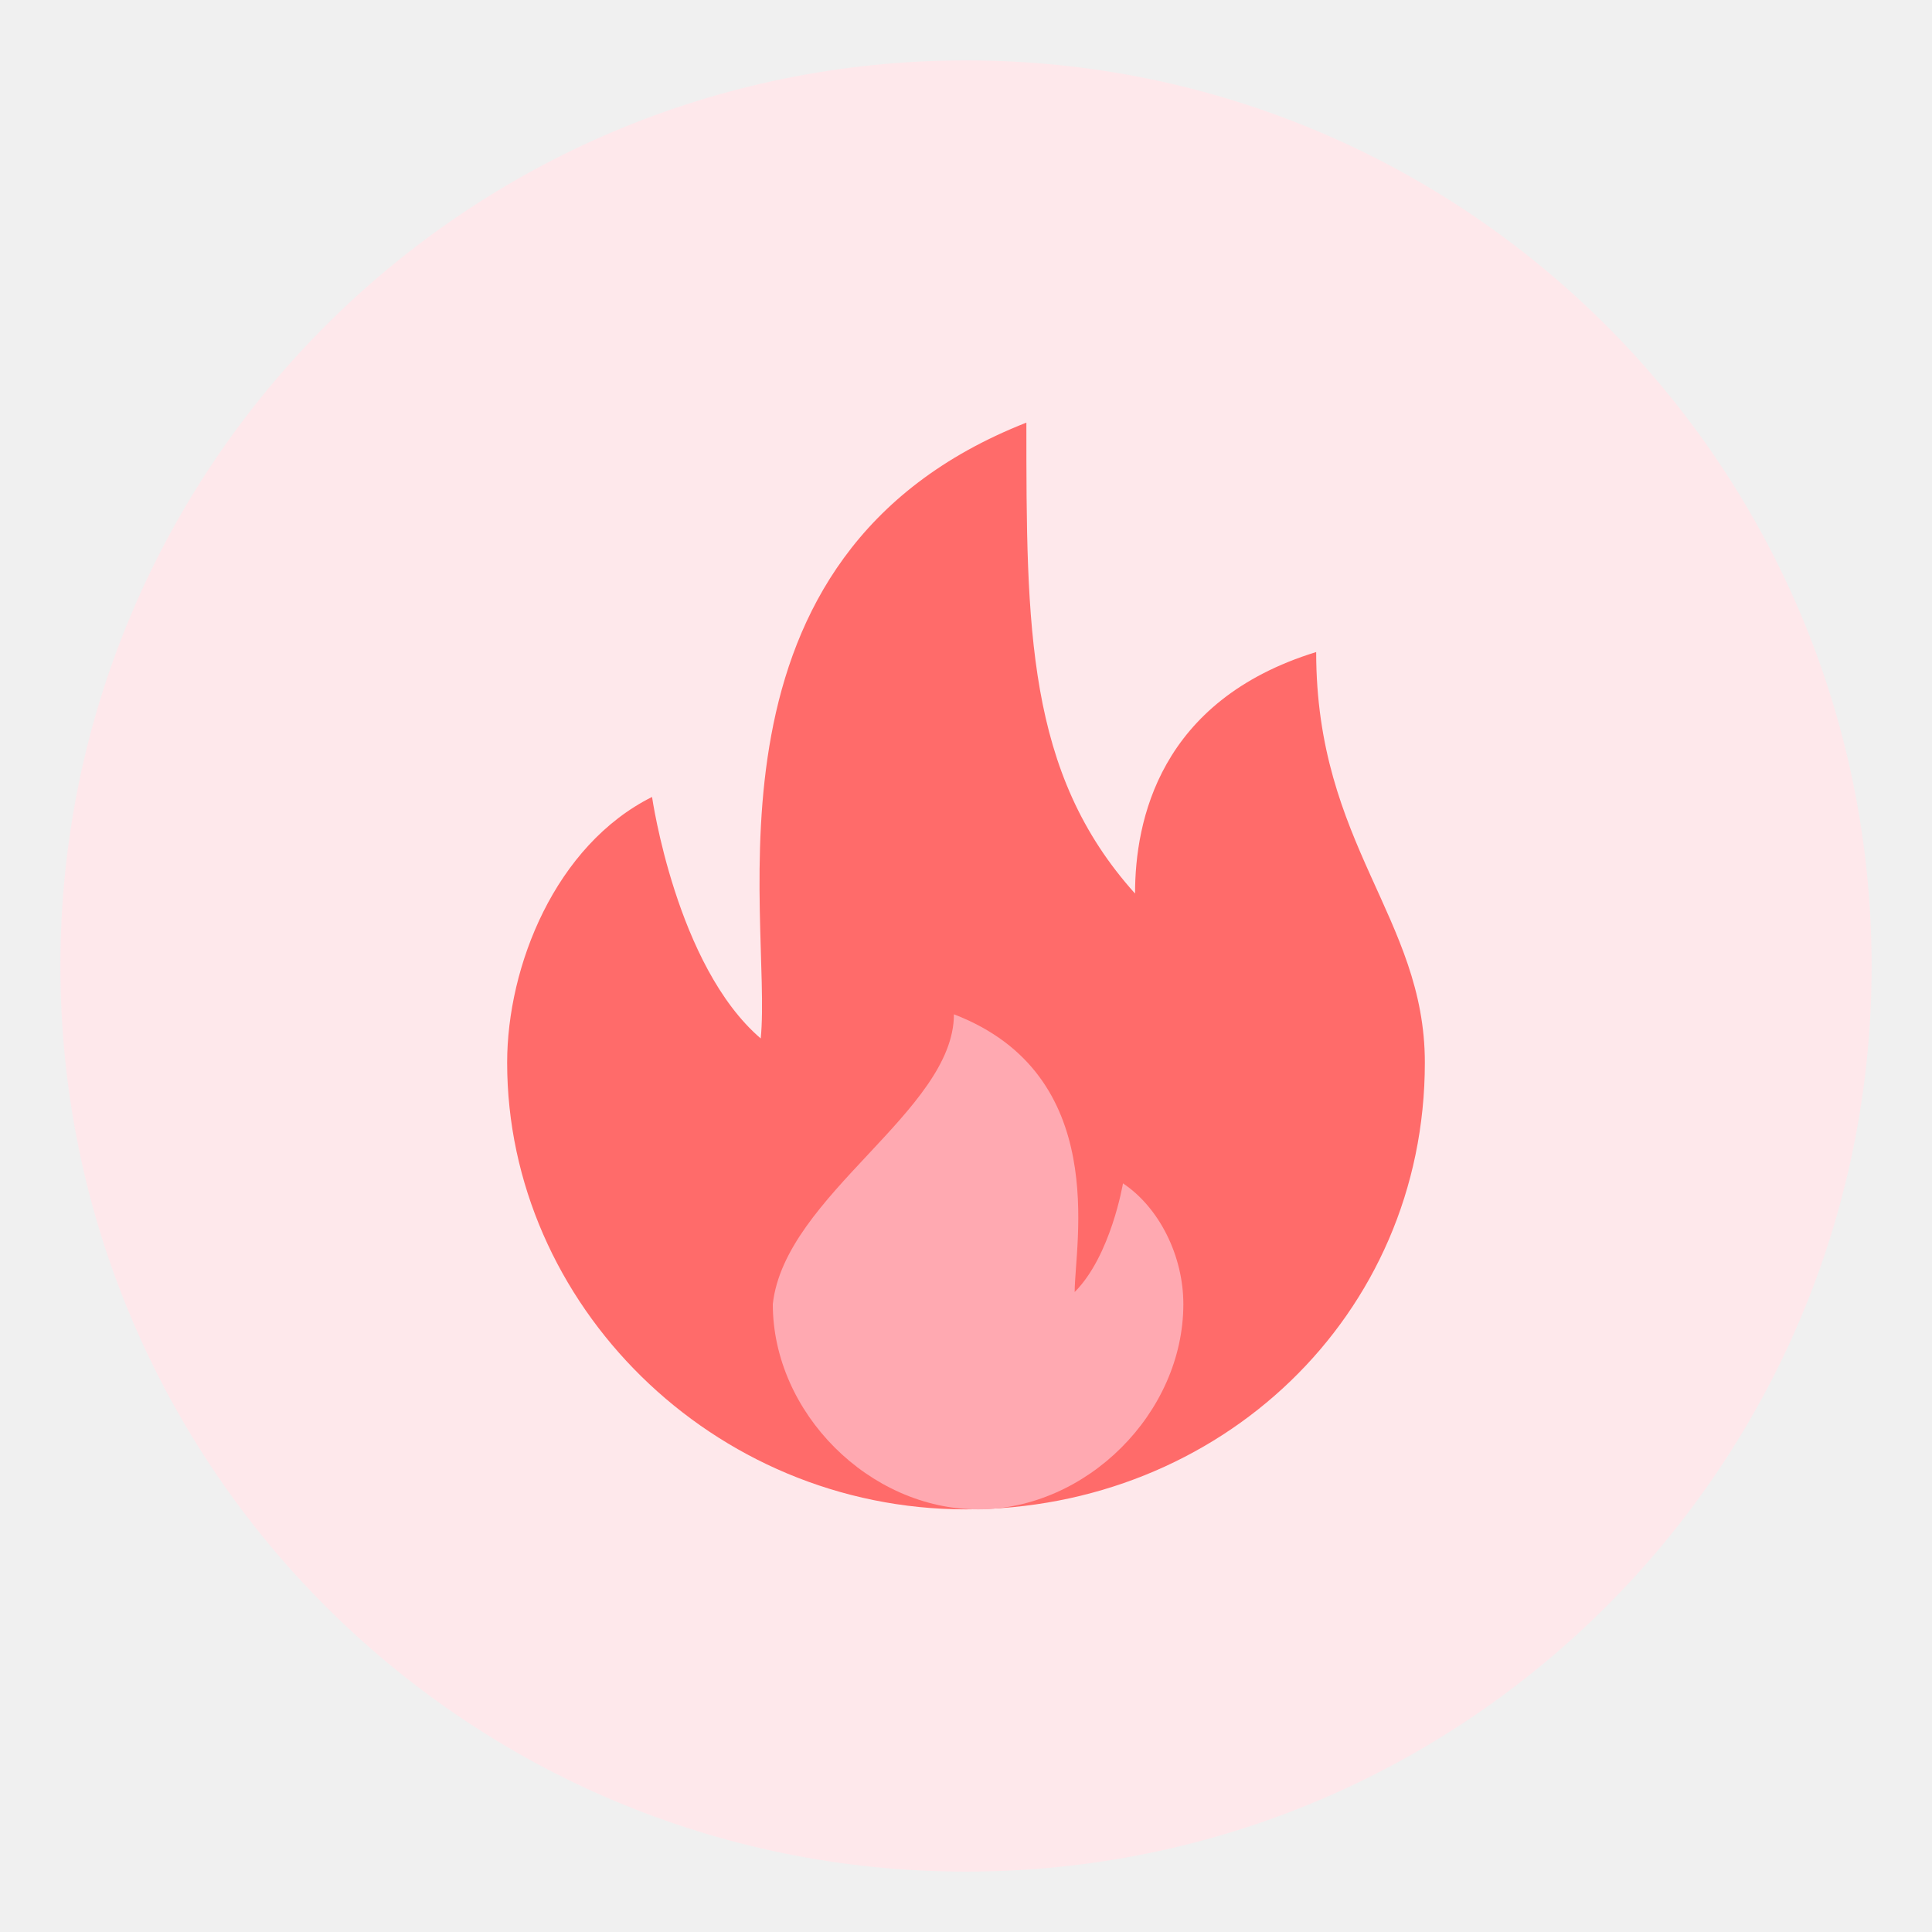
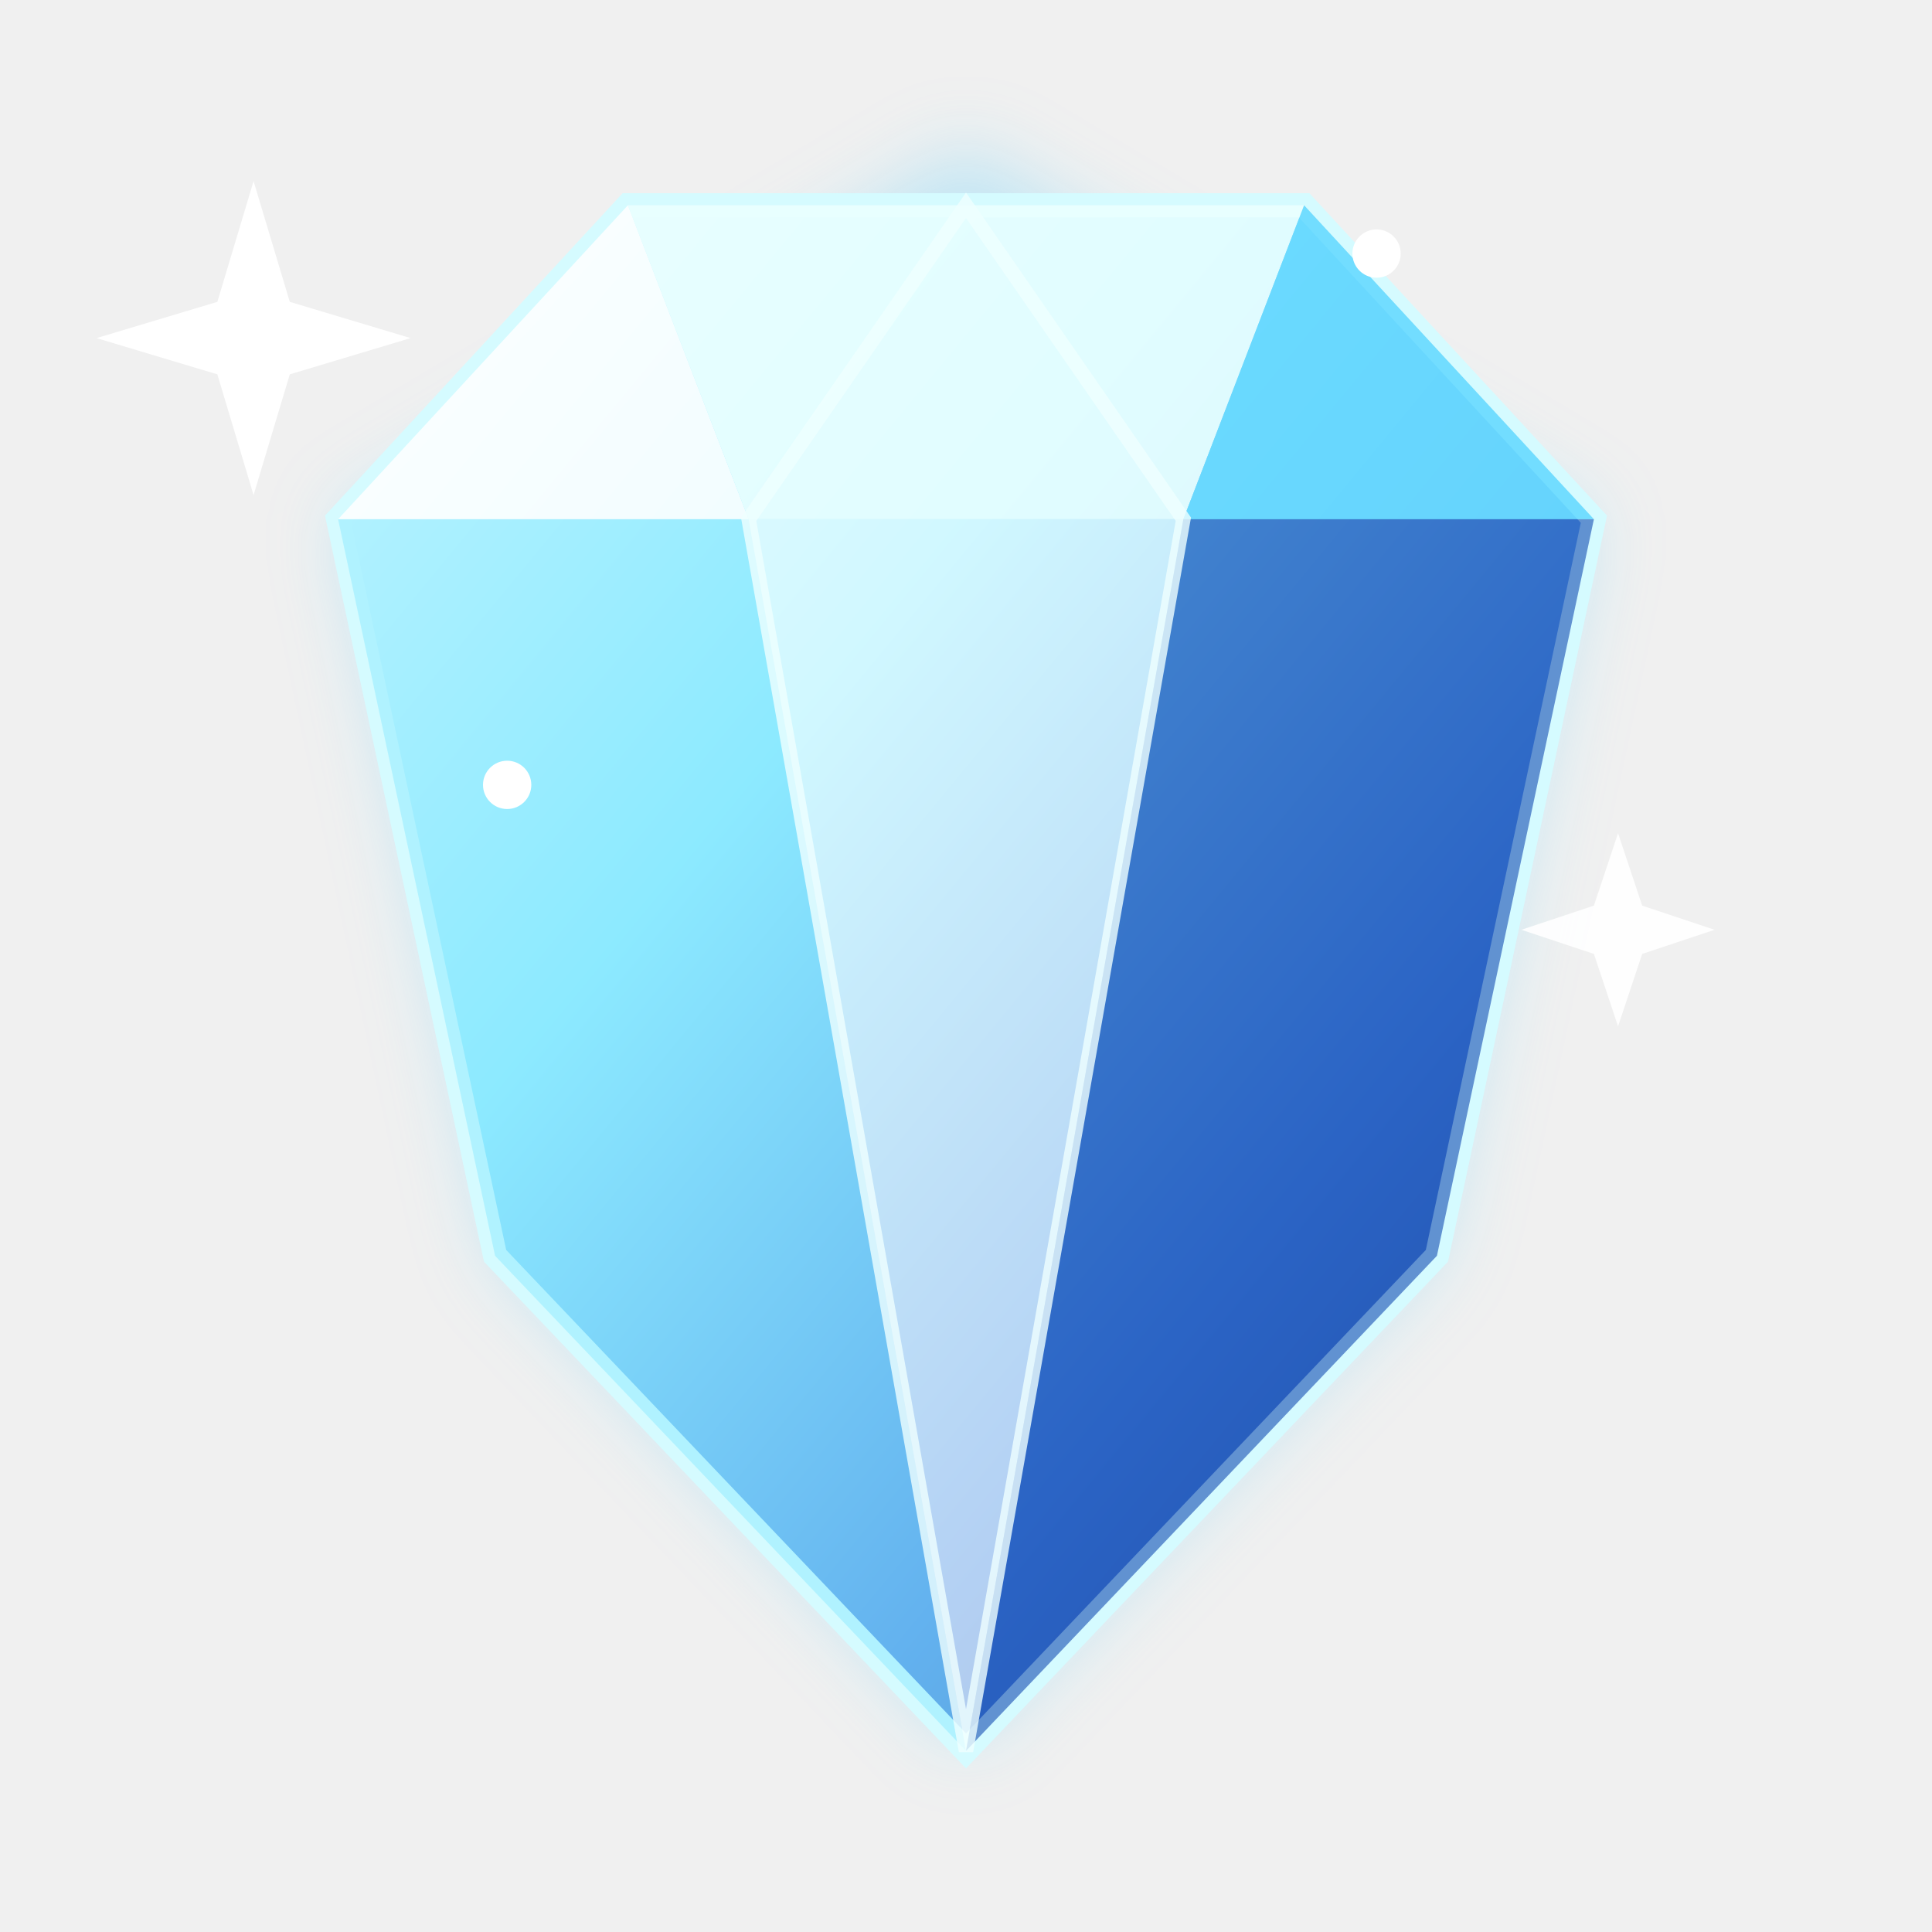
- <svg xmlns="http://www.w3.org/2000/svg" height="800" viewBox="0 0 1024 1024" width="800">
-   <path d="m32 512a480 480 0 1 0 960 0 480 480 0 1 0 -960 0z" fill="#fee8eb" />
-   <path d="m601.6 473.6c-57.6-64-57.6-140.8-57.6-249.6-179.2 70.4-134.4 262.4-140.8 326.4-44.8-38.4-57.6-128-57.6-128-51.2 25.6-76.8 89.6-76.8 140.8 0 128 108.8 236.8 243.2 236.8s243.2-102.4 243.2-236.8c0-76.8-57.6-115.2-57.6-217.6-83.2 25.6-96 89.6-96 128z" fill="#ff6b6a" />
-   <path d="m505.6 537.6c83.2 32 64 121.6 64 147.2 19.2-19.2 25.6-57.6 25.6-57.6 19.2 12.8 32 38.4 32 64 0 57.6-51.2 108.8-108.8 108.8s-108.8-51.2-108.8-108.8c6.4-57.6 96-102.4 96-153.6z" fill="#ffa9b1" />
+ <svg xmlns="http://www.w3.org/2000/svg" viewBox="0 0 160 160">
+   <defs>
+     <linearGradient id="a1" x1="0" y1="0" x2="1" y2="1">
+       <stop stop-color="#f4ffff" />
+       <stop offset=".35" stop-color="#8deaff" />
+       <stop offset=".7" stop-color="#3978dd" />
+       <stop offset="1" stop-color="#152c78" />
+     </linearGradient>
+     <linearGradient id="a2" x1="0" y1="0" x2="1" y2="1">
+       <stop stop-color="#fff" />
+       <stop offset="1" stop-color="#82dfff" />
+     </linearGradient>
+     <filter id="ag">
+       <feGaussianBlur stdDeviation="3" />
+     </filter>
+   </defs>
+   <path d="M80 12 132 43 119 104 80 145 41 104 28 43Z" fill="#55cfff" opacity=".3" filter="url(#ag)" />
+   <path d="M28 43 52 17 108 17 132 43 119 104 80 145 41 104Z" fill="url(#a1)" stroke="#d5fbff" stroke-width="2" />
+   <path d="M28 43 52 17 62 43Z" fill="#fff" opacity=".85" />
+   <path d="M52 17 108 17 98 43 62 43Z" fill="#eaffff" opacity=".9" />
+   <path d="M108 17 132 43 98 43Z" fill="#67d9ff" opacity=".9" />
+   <path d="M28 43 62 43 80 145 41 104Z" fill="#8beaff" opacity=".5" />
+   <path d="M62 43 98 43 80 145Z" fill="#f5ffff" opacity=".65" />
+   <path d="M98 43 132 43 119 104 80 145Z" fill="#2459b8" opacity=".65" />
+   <path d="M62 43 80 17 98 43 80 145Z" fill="none" stroke="#efffff" stroke-width="1.2" opacity=".8" />
+   <path d="M18 25 21 15 24 25 34 28 24 31 21 41 18 31 8 28Z" fill="#fff" />
+   <path d="M132 75 134 69 136 75 142 77 136 79 134 85 132 79 126 77Z" fill="#fff" opacity=".9" />
+   <circle cx="42" cy="65" r="2" fill="#fff" />
+   <circle cx="114" cy="21" r="2" fill="#fff" />
</svg>
